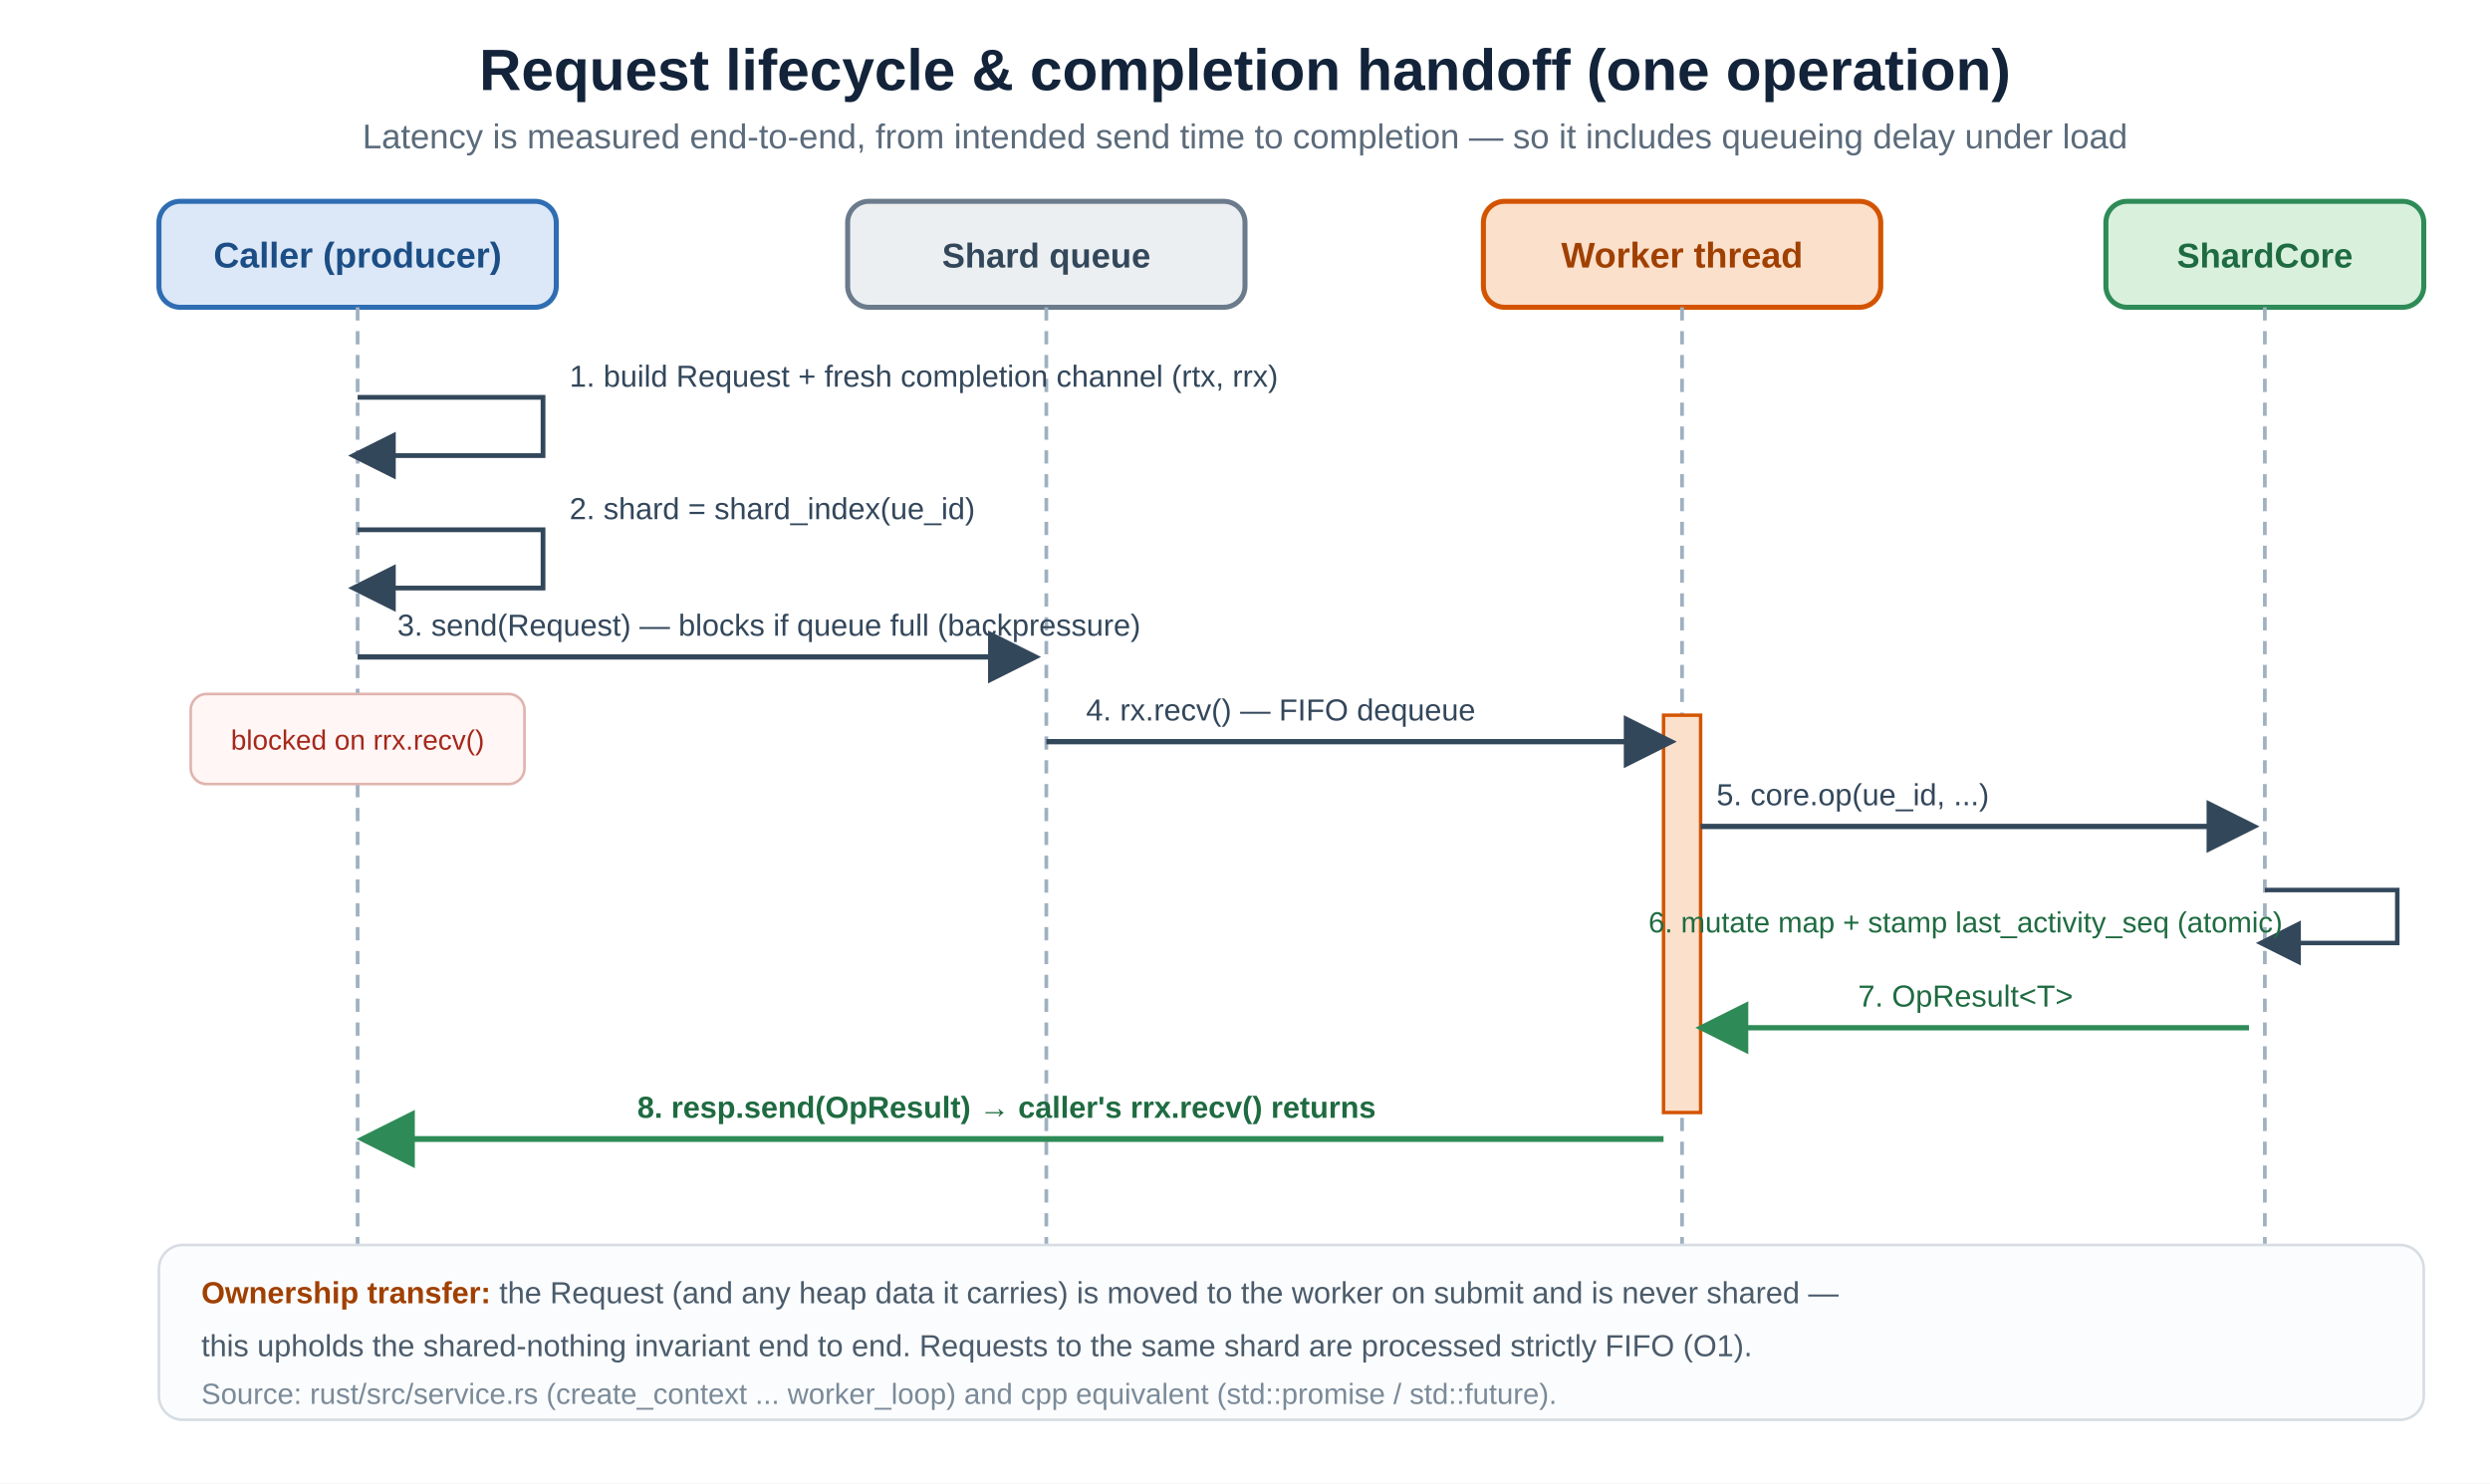
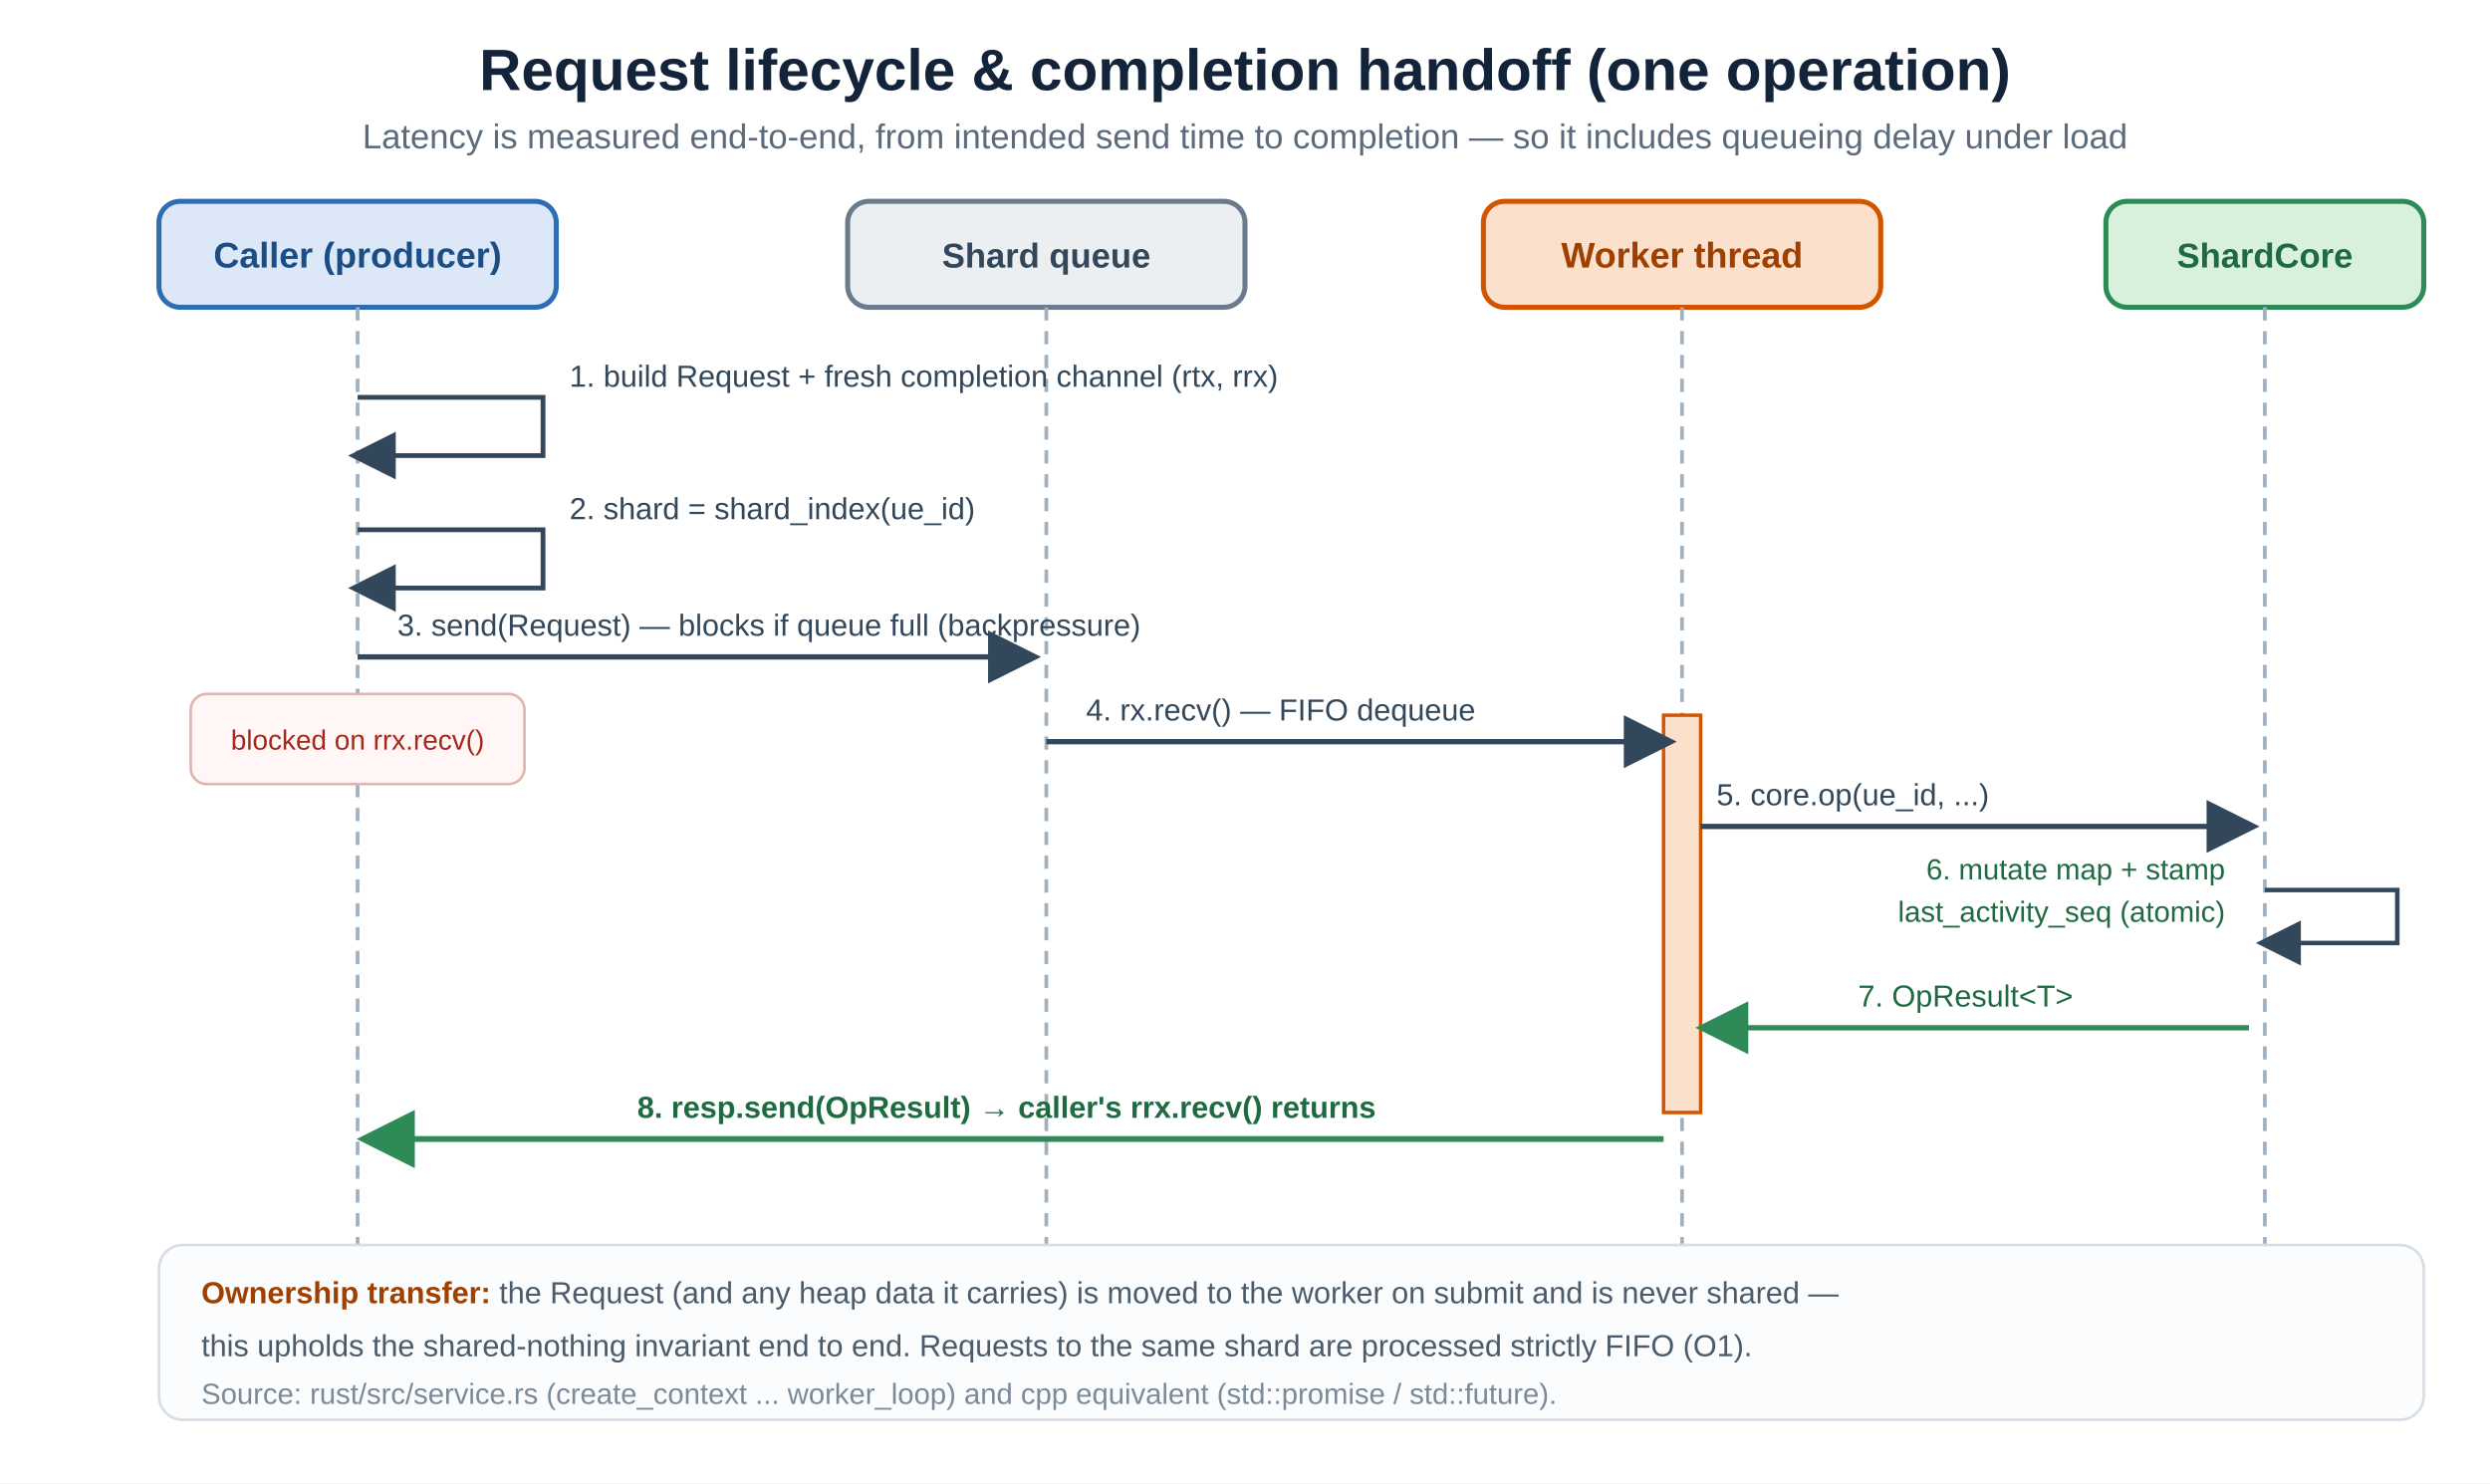
<svg xmlns="http://www.w3.org/2000/svg" viewBox="0 0 940 560" width="940" height="560" font-family="'Segoe UI','Helvetica Neue',Arial,sans-serif">
  <defs>
    <marker id="a" markerWidth="10" markerHeight="10" refX="8" refY="5" orient="auto">
      <path d="M0,0 L10,5 L0,10 z" fill="#33475b" />
    </marker>
    <marker id="ag" markerWidth="10" markerHeight="10" refX="8" refY="5" orient="auto">
      <path d="M0,0 L10,5 L0,10 z" fill="#2e8b57" />
    </marker>
  </defs>
  <rect x="0" y="0" width="940" height="560" fill="#ffffff" />
  <text x="470" y="34" text-anchor="middle" font-size="22" font-weight="700" fill="#12233a">Request lifecycle &amp; completion handoff (one operation)</text>
  <text x="470" y="56" text-anchor="middle" font-size="13" fill="#5b6b7b">Latency is measured end-to-end, from intended send time to completion — so it includes queueing delay under load</text>
  <rect x="60" y="76" width="150" height="40" rx="8" fill="#dce8f7" stroke="#2f6db3" stroke-width="1.9" />
  <text x="135" y="101" text-anchor="middle" font-size="13.5" font-weight="700" fill="#1c4e86">Caller (producer)</text>
  <line x1="135" y1="116" x2="135" y2="500" stroke="#9fb0c0" stroke-width="1.4" stroke-dasharray="5 4" />
  <rect x="320" y="76" width="150" height="40" rx="8" fill="#eceff1" stroke="#6b7b8c" stroke-width="1.9" />
  <text x="395" y="101" text-anchor="middle" font-size="13" font-weight="700" fill="#33475b">Shard queue</text>
  <line x1="395" y1="116" x2="395" y2="500" stroke="#9fb0c0" stroke-width="1.4" stroke-dasharray="5 4" />
  <rect x="560" y="76" width="150" height="40" rx="8" fill="#fbe0cb" stroke="#d35400" stroke-width="1.9" />
  <text x="635" y="101" text-anchor="middle" font-size="13.5" font-weight="700" fill="#a04000">Worker thread</text>
  <line x1="635" y1="116" x2="635" y2="500" stroke="#9fb0c0" stroke-width="1.4" stroke-dasharray="5 4" />
  <rect x="795" y="76" width="120" height="40" rx="8" fill="#d9f0dd" stroke="#2e8b57" stroke-width="1.9" />
  <text x="855" y="101" text-anchor="middle" font-size="13" font-weight="700" fill="#1f6b41">ShardCore</text>
  <line x1="855" y1="116" x2="855" y2="500" stroke="#9fb0c0" stroke-width="1.4" stroke-dasharray="5 4" />
  <rect x="628" y="270" width="14" height="150" fill="#fbe0cb" stroke="#d35400" stroke-width="1.3" />
  <path d="M135 150 h70 v22 h-70" fill="none" stroke="#33475b" stroke-width="1.8" marker-end="url(#a)" />
  <text x="215" y="146" font-size="11.5" fill="#33475b">1. build Request + fresh completion channel (rtx, rrx)</text>
  <path d="M135 200 h70 v22 h-70" fill="none" stroke="#33475b" stroke-width="1.8" marker-end="url(#a)" />
  <text x="215" y="196" font-size="11.5" fill="#33475b">2. shard = shard_index(ue_id)</text>
  <line x1="135" y1="248" x2="389" y2="248" stroke="#33475b" stroke-width="2" marker-end="url(#a)" />
  <text x="150" y="240" font-size="11.5" fill="#33475b">3. send(Request) — blocks if queue full (backpressure)</text>
  <line x1="395" y1="280" x2="629" y2="280" stroke="#33475b" stroke-width="2" marker-end="url(#a)" />
  <text x="410" y="272" font-size="11.5" fill="#33475b">4. rx.recv() — FIFO dequeue</text>
  <rect x="72" y="262" width="126" height="34" rx="6" fill="#fff6f5" stroke="#e0b4af" />
  <text x="135" y="283" text-anchor="middle" font-size="10.5" fill="#a5281b">blocked on rrx.recv()</text>
  <line x1="642" y1="312" x2="849" y2="312" stroke="#33475b" stroke-width="2" marker-end="url(#a)" />
  <text x="648" y="304" font-size="11.5" fill="#33475b">5. core.op(ue_id, ...)</text>
  <path d="M855 336 h50 v20 h-50" fill="none" stroke="#33475b" stroke-width="1.7" marker-end="url(#a)" />
-   <text x="742" y="352" text-anchor="middle" font-size="11" fill="#1f6b41">6. mutate map + stamp last_activity_seq (atomic)</text>
+   <text x="840" y="332" text-anchor="end" font-size="11" fill="#1f6b41">6. mutate map + stamp</text>
+   <text x="840" y="348" text-anchor="end" font-size="11" fill="#1f6b41">last_activity_seq (atomic)</text>
  <line x1="849" y1="388" x2="644" y2="388" stroke="#2e8b57" stroke-width="2" marker-end="url(#ag)" />
  <text x="742" y="380" text-anchor="middle" font-size="11.5" fill="#1f6b41">7. OpResult&lt;T&gt;</text>
  <line x1="628" y1="430" x2="139" y2="430" stroke="#2e8b57" stroke-width="2.2" marker-end="url(#ag)" />
  <text x="380" y="422" text-anchor="middle" font-size="11.5" font-weight="600" fill="#1f6b41">8. resp.send(OpResult) → caller's rrx.recv() returns</text>
  <rect x="60" y="470" width="855" height="66" rx="9" fill="#fbfcfd" stroke="#d7dde3" />
  <text x="76" y="492" font-size="11.5" fill="#4a5b6b">
    <tspan font-weight="700" fill="#a04000">Ownership transfer:</tspan> the Request (and any heap data it carries) is moved to the worker on submit and is never shared —</text>
  <text x="76" y="512" font-size="11.5" fill="#4a5b6b">this upholds the shared-nothing invariant end to end. Requests to the same shard are processed strictly FIFO (O1).</text>
  <text x="76" y="530" font-size="11" fill="#7a8a99">Source: rust/src/service.rs (create_context ... worker_loop) and cpp equivalent (std::promise / std::future).</text>
</svg>
